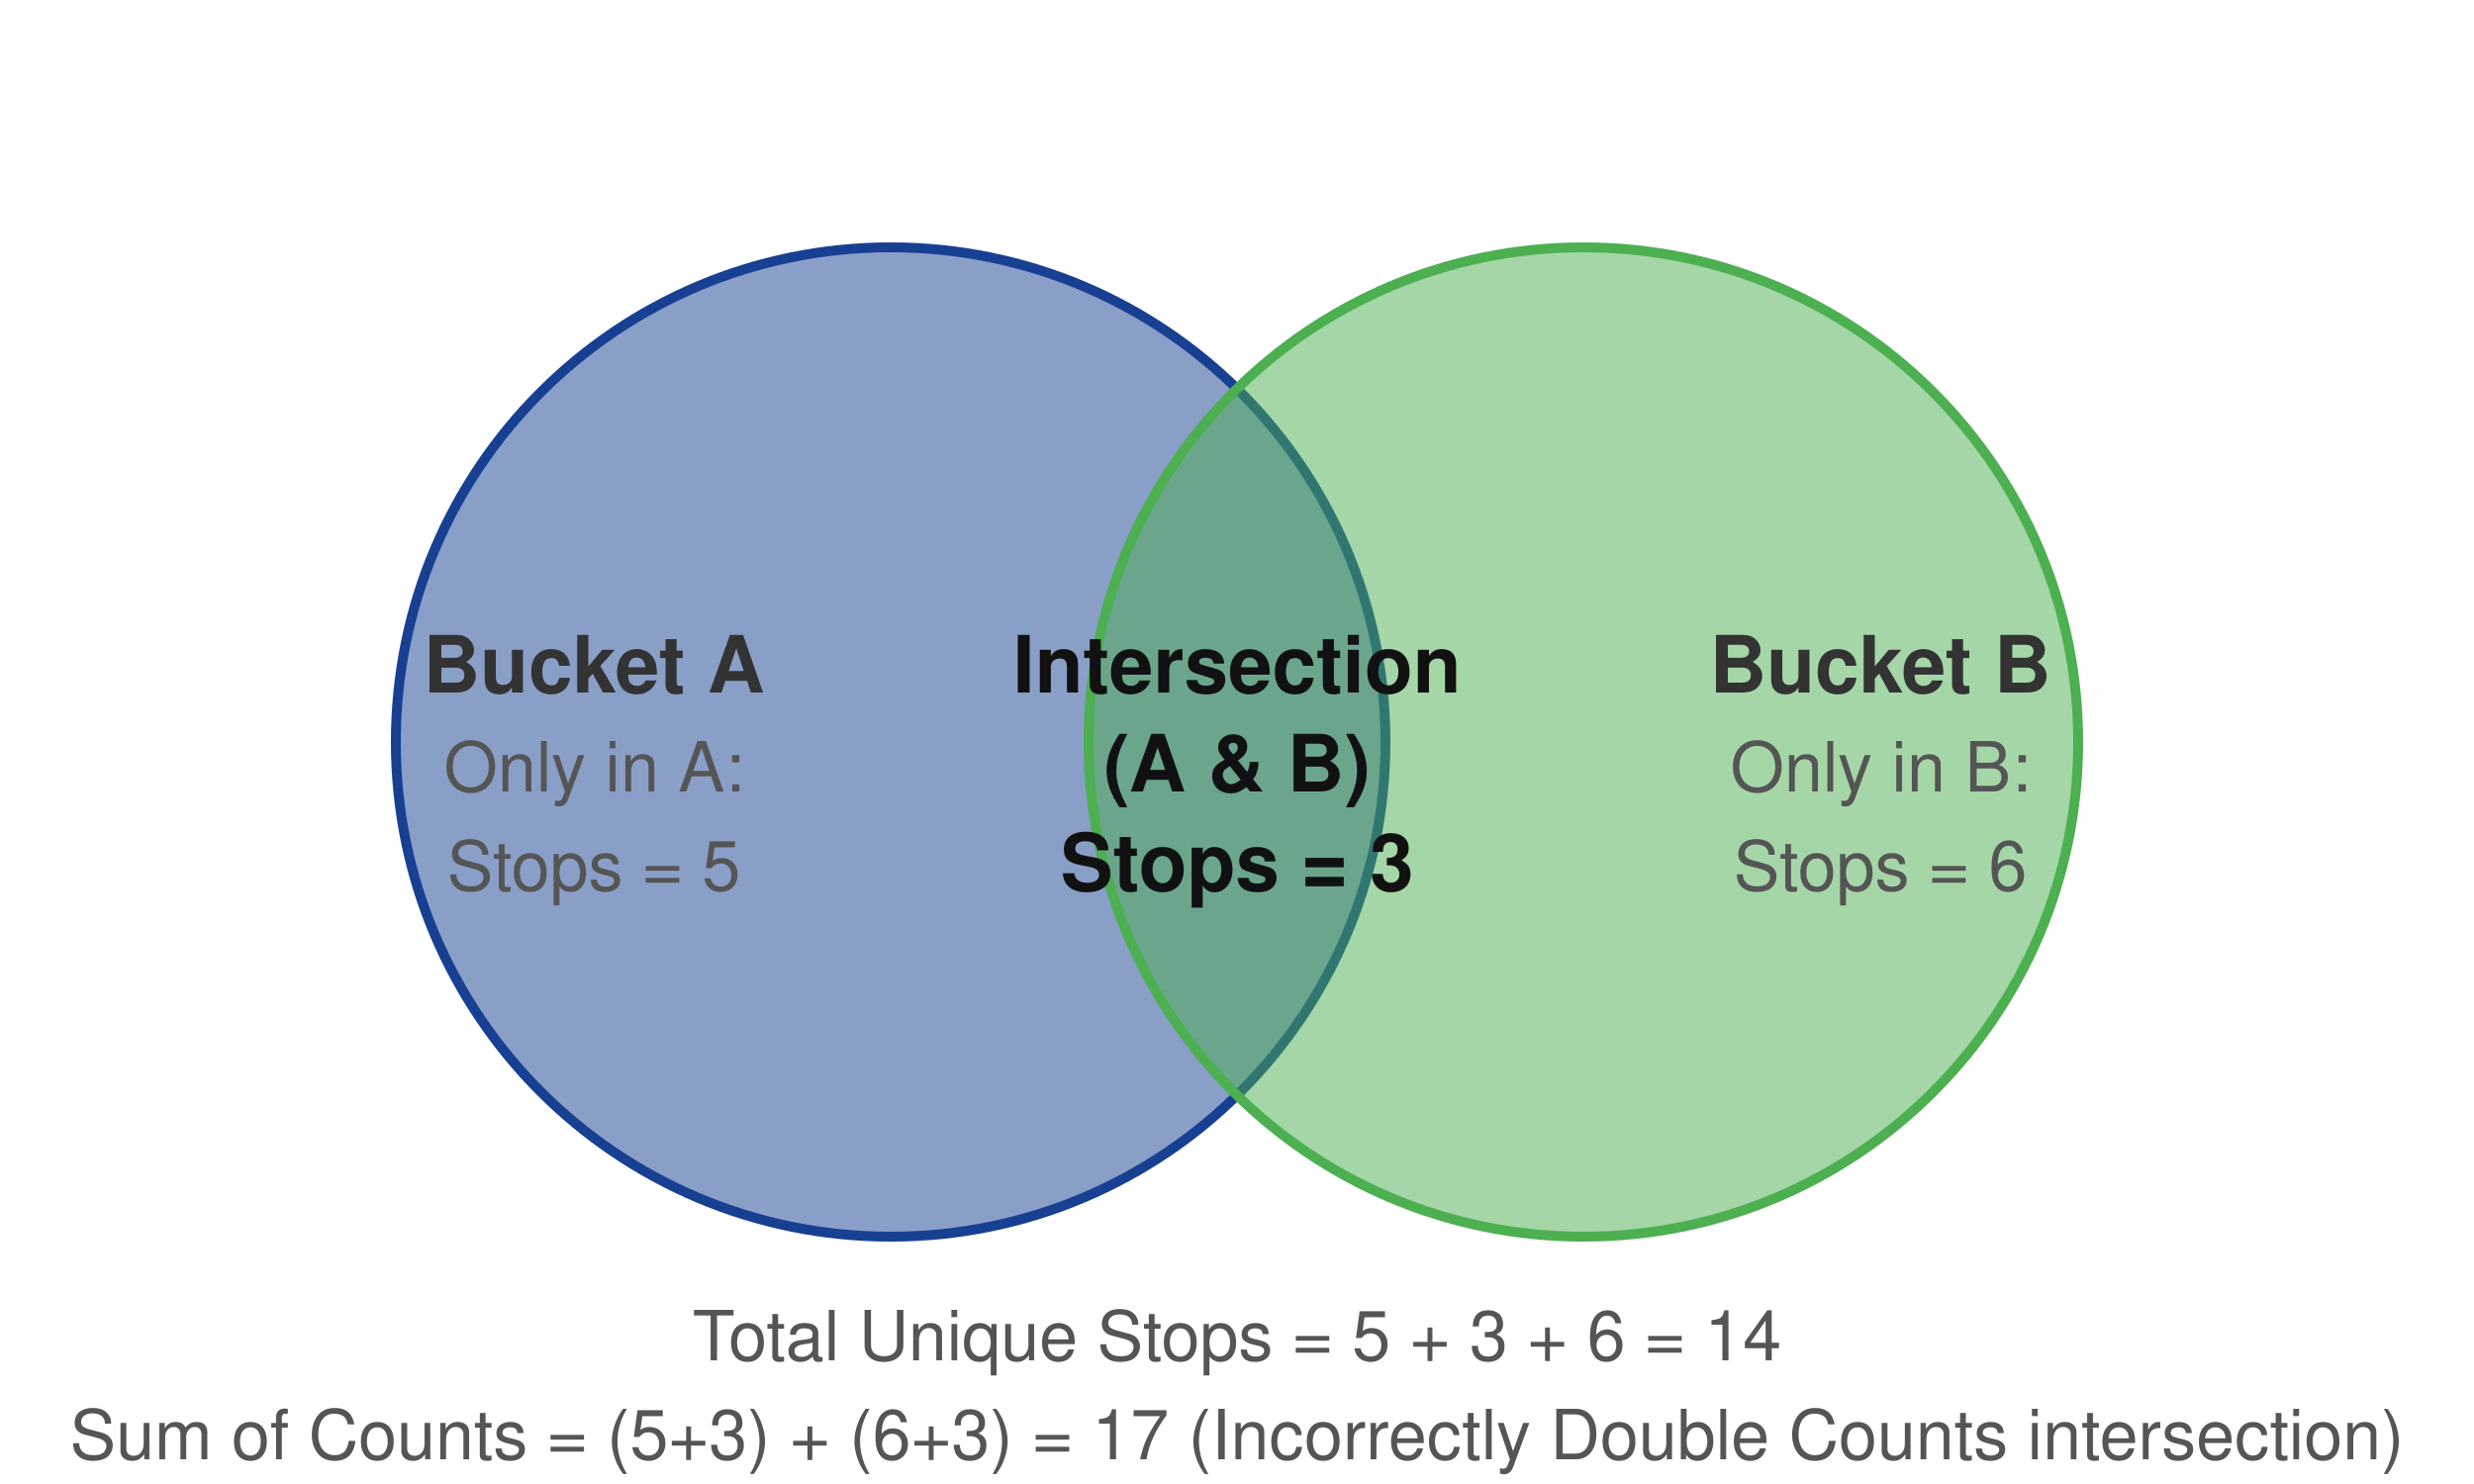
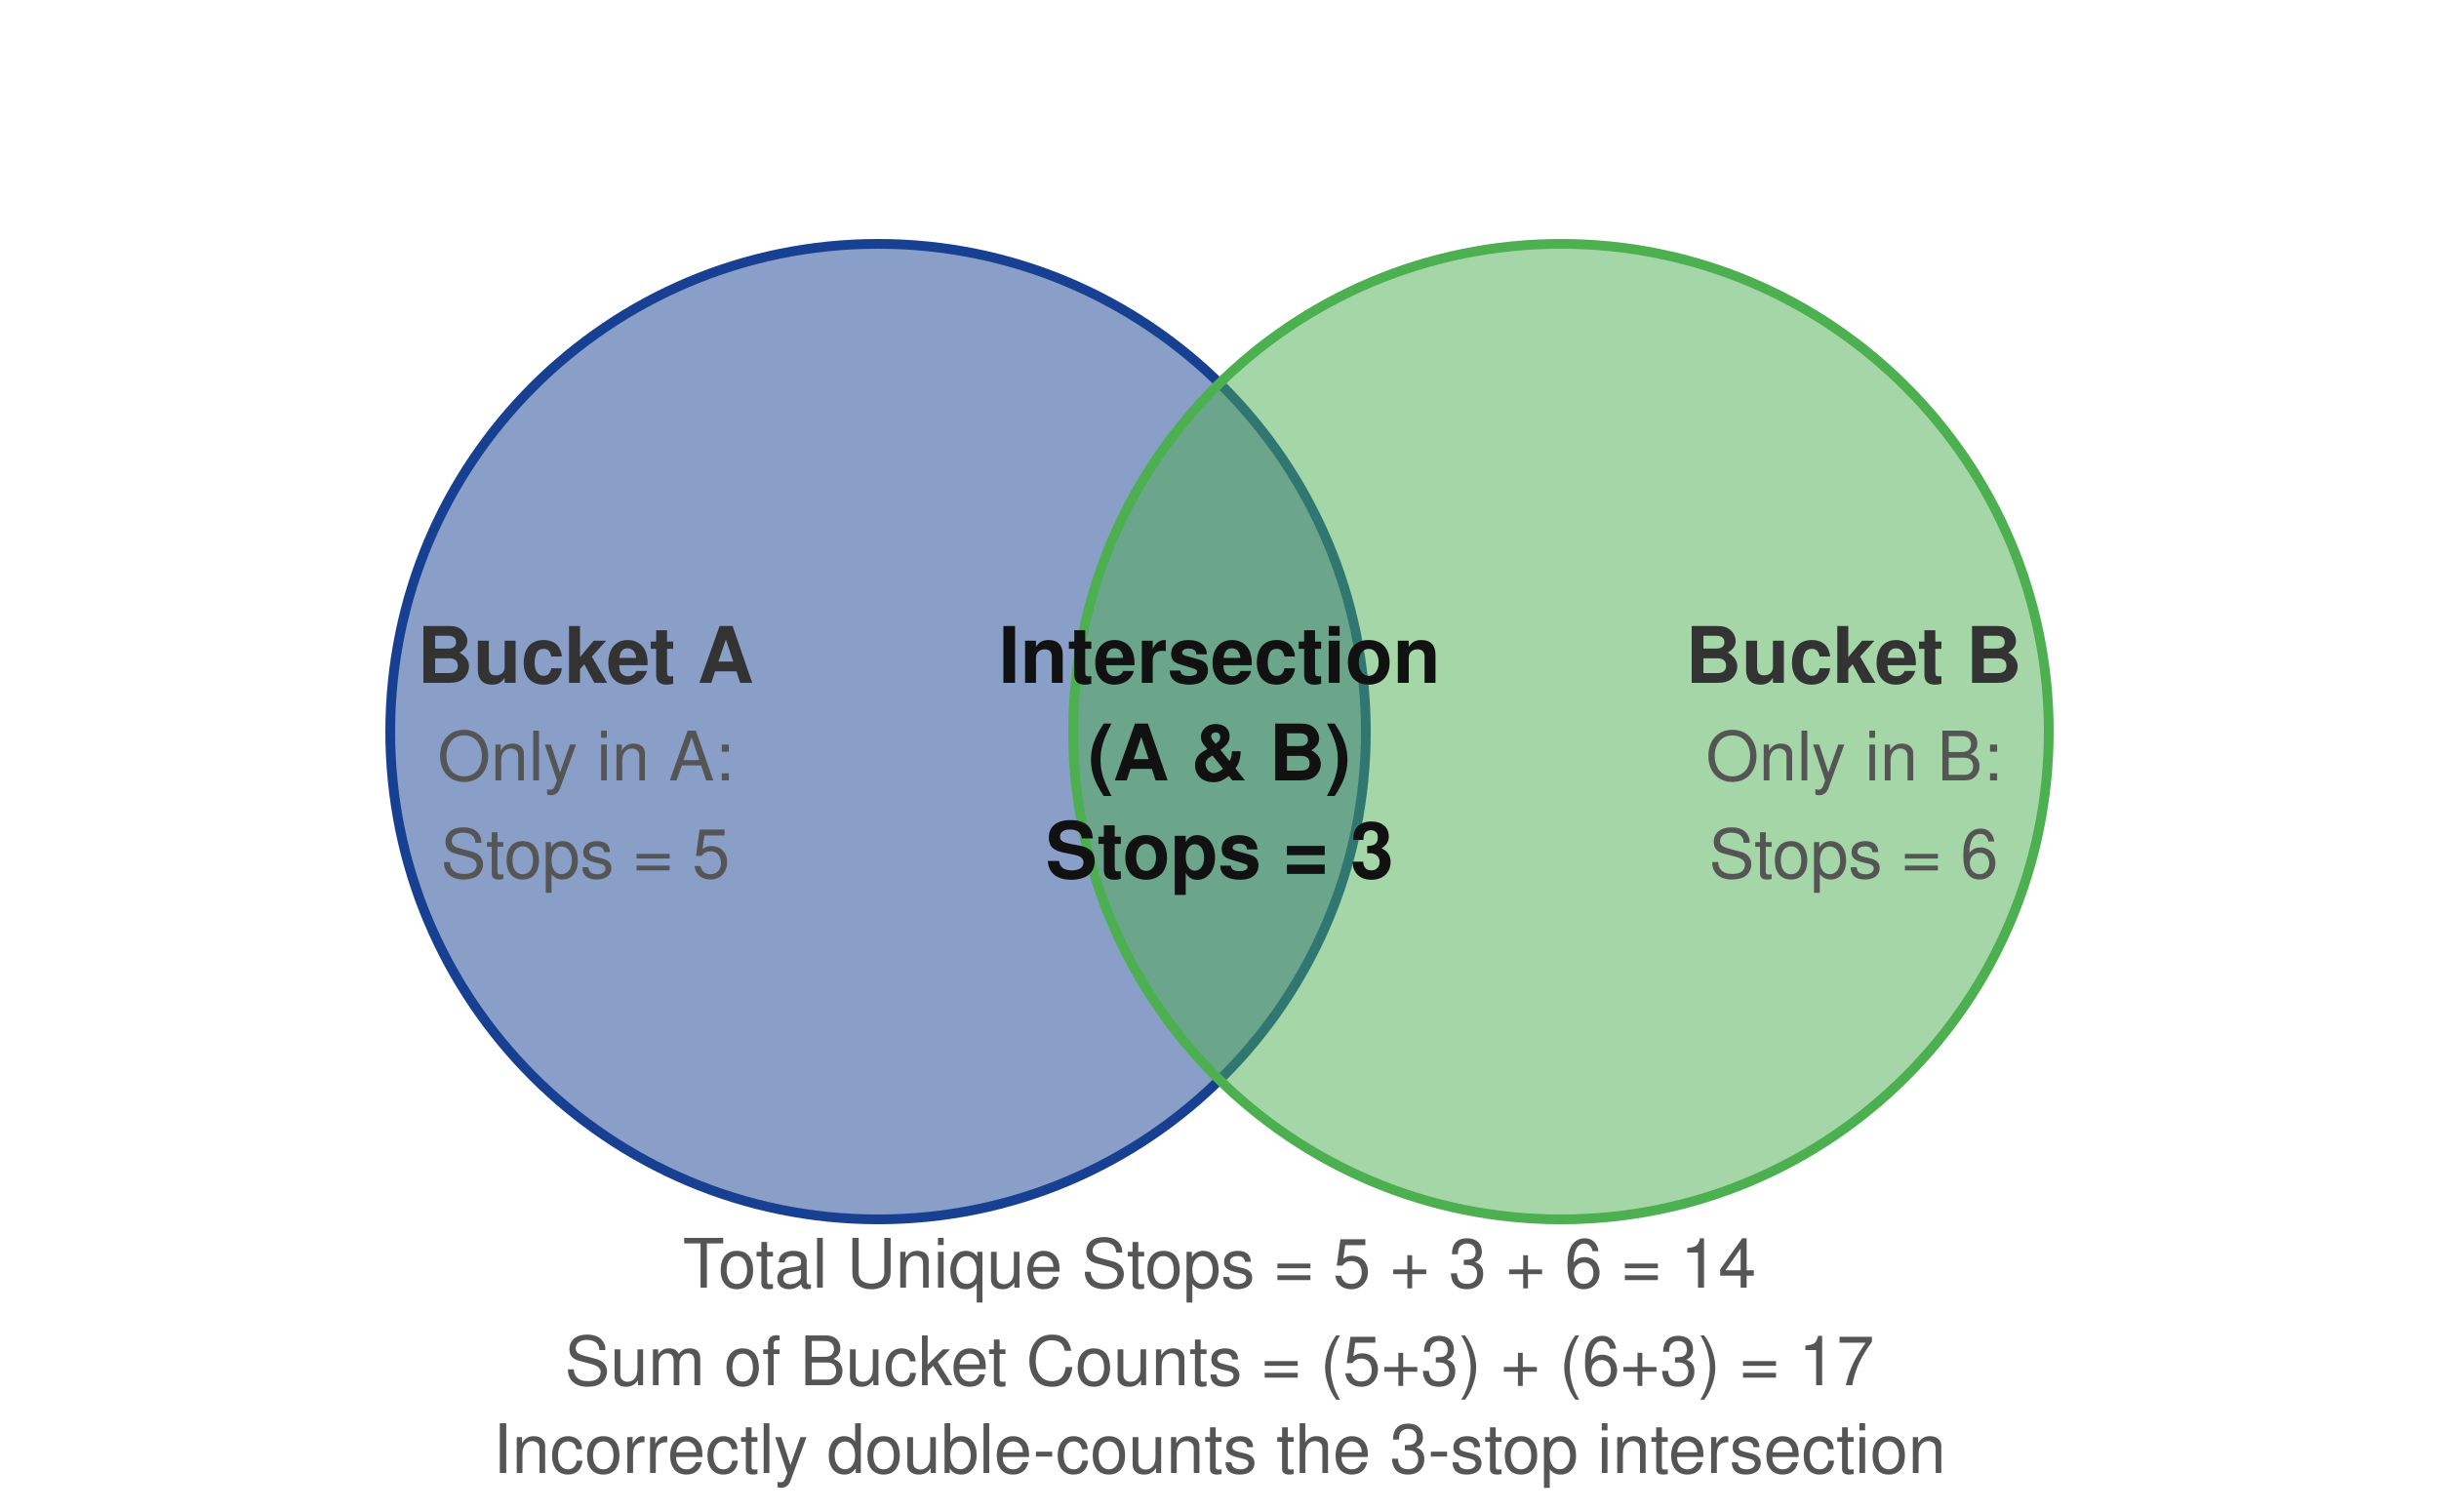
- <svg xmlns="http://www.w3.org/2000/svg" viewBox="0 0 500 300" width="100%" height="300">
+ <svg xmlns="http://www.w3.org/2000/svg" viewBox="0 0 500 310" width="100%" height="310">
  <style>
    .circle1 { fill: #174092; fill-opacity: 0.5; stroke: #174092; stroke-width: 2; }
    .circle2 { fill: #4CAF50; fill-opacity: 0.5; stroke: #4CAF50; stroke-width: 2; }
    .text-label { font-family: -apple-system, BlinkMacSystemFont, "Segoe UI", Helvetica, Arial, sans-serif; font-size: 16px; font-weight: bold; fill: #333; }
    .text-value { font-family: -apple-system, BlinkMacSystemFont, "Segoe UI", Helvetica, Arial, sans-serif; font-size: 14px; fill: #555; }
    .text-center { font-family: -apple-system, BlinkMacSystemFont, "Segoe UI", Helvetica, Arial, sans-serif; font-size: 16px; font-weight: bold; fill: #111; }
  </style>
  <circle cx="180" cy="150" r="100" class="circle1" />
  <circle cx="320" cy="150" r="100" class="circle2" />
  <text x="120" y="140" text-anchor="middle" class="text-label">Bucket A</text>
  <text x="120" y="160" text-anchor="middle" class="text-value">Only in A:</text>
  <text x="120" y="180" text-anchor="middle" class="text-value">Stops = 5</text>
  <text x="380" y="140" text-anchor="middle" class="text-label">Bucket B</text>
  <text x="380" y="160" text-anchor="middle" class="text-value">Only in B:</text>
  <text x="380" y="180" text-anchor="middle" class="text-value">Stops = 6</text>
  <text x="250" y="140" text-anchor="middle" class="text-center">Intersection</text>
  <text x="250" y="160" text-anchor="middle" class="text-center">(A &amp; B)</text>
  <text x="250" y="180" text-anchor="middle" class="text-center">Stops = 3</text>
-   <text x="250" y="275" text-anchor="middle" class="text-value">Total Unique Stops = 5 + 3 + 6 = 14</text>
-   <text x="250" y="295" text-anchor="middle" class="text-value">Sum of Counts = (5+3) + (6+3) = 17 (Incorrectly Double Counts intersection)</text>
+   <text x="250" y="264" text-anchor="middle" class="text-value">Total Unique Stops = 5 + 3 + 6 = 14</text>
+   <text x="250" y="284" text-anchor="middle" class="text-value">Sum of Bucket Counts = (5+3) + (6+3) = 17</text>
+   <text x="250" y="302" text-anchor="middle" class="text-value">Incorrectly double-counts the 3-stop intersection</text>
</svg>
